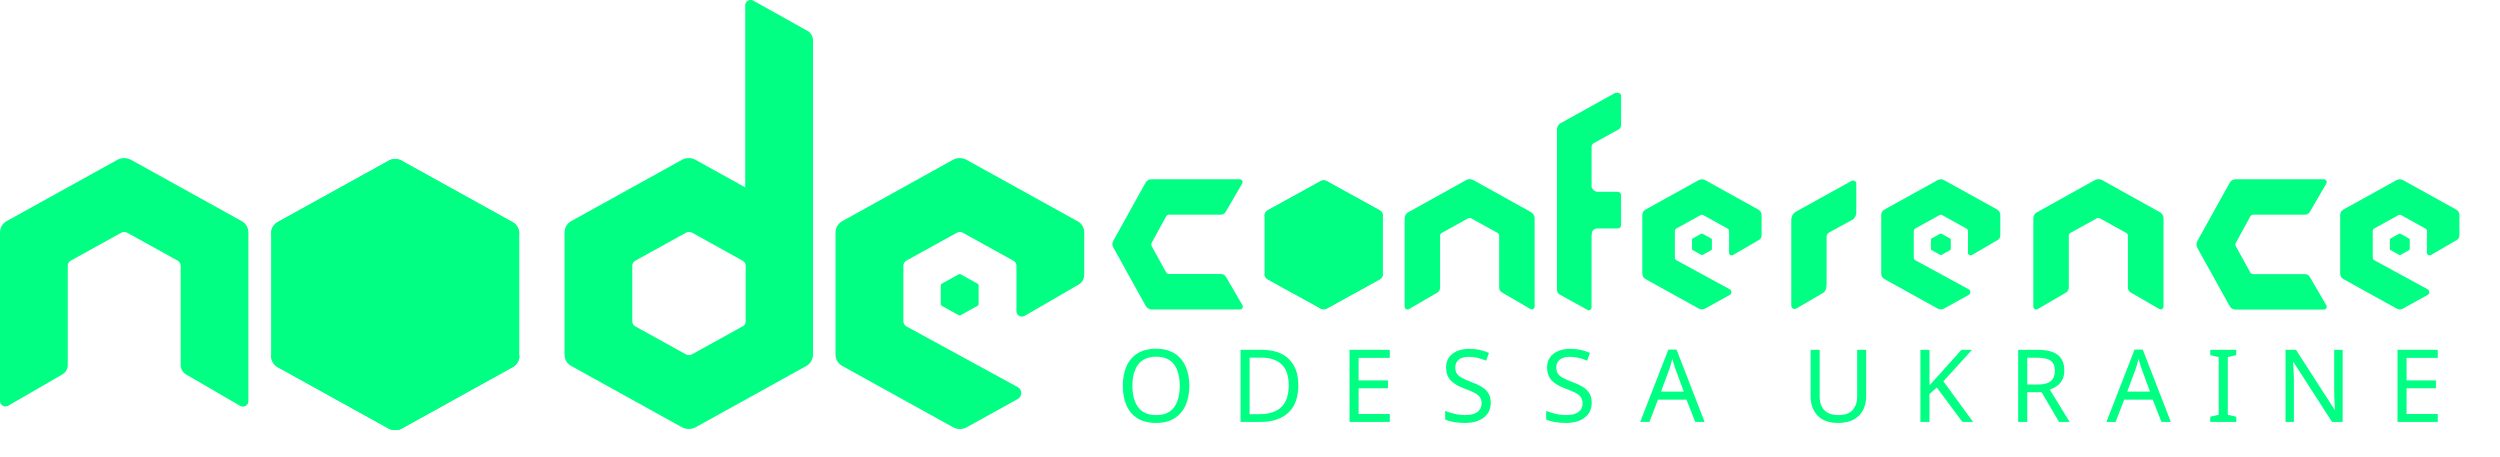
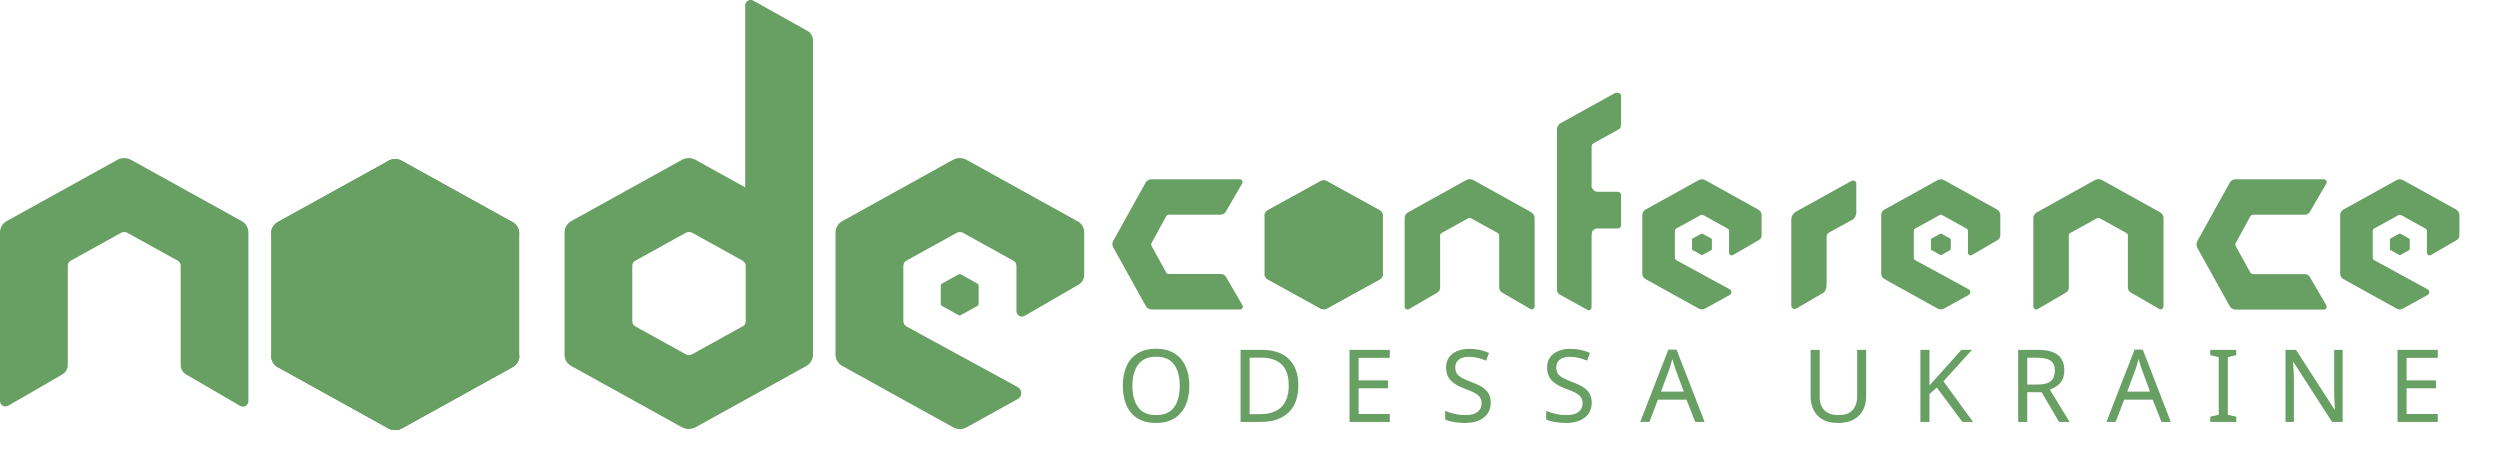
<svg xmlns="http://www.w3.org/2000/svg" viewBox="0 0 774.58 141.32">
  <defs>
    <style>
      .cls-1, .cls-2 {
-         fill: #01ff83;
+         fill: #689f63;
      }

      .cls-2 {
        font-size: 31.26px;
        font-family: Stolzl-Book, Stolzl;
        letter-spacing: 0.35em;
      }

      .cls-3 {
        letter-spacing: 0.36em;
      }

      .cls-4 {
        letter-spacing: 0.34em;
      }

      .cls-5 {
        letter-spacing: 0.35em;
      }
    </style>
  </defs>
  <g id="Слой_2" data-name="Слой 2">
    <g id="Слой_1-2" data-name="Слой 1">
      <path class="cls-1" d="M333.76,68.5l-34.33-19a4.4,4.4,0,0,0-4.15,0L261,68.5A4,4,0,0,0,258.87,72v37.85A4,4,0,0,0,261,113.4l34.33,19a4.31,4.31,0,0,0,4.15,0l15.85-8.77a2.11,2.11,0,0,0,0-3.69l-34.44-18.78a1.86,1.86,0,0,1-1-1.61V82.33a1.85,1.85,0,0,1,.9-1.56l15.64-8.64a2,2,0,0,1,1-.25,1.85,1.85,0,0,1,.93.25l15.64,8.66a1.76,1.76,0,0,1,.93,1.54V96.4a1.7,1.7,0,0,0,.84,1.47,1.75,1.75,0,0,0,1.69,0l16.79-9.73a3.37,3.37,0,0,0,1.67-2.92V72.05a4,4,0,0,0-2.08-3.55Z" />
      <path class="cls-1" d="M120.36,49.83,86,68.82A4,4,0,0,0,84,72.27v38A4,4,0,0,0,86,113.73l34.32,19a4.5,4.5,0,0,0,4.16,0l34.32-19a4,4,0,0,0,2.08-3.44v-38a4,4,0,0,0-2.08-3.45l-34.32-19a4.42,4.42,0,0,0-4.16,0" />
      <path class="cls-1" d="M297,85l-5.22,2.9a.58.58,0,0,0-.3.53v5.8a.58.58,0,0,0,.3.52l5.22,2.9a.76.76,0,0,0,.66,0l5.22-2.9a.59.59,0,0,0,.33-.52v-5.8a.59.59,0,0,0-.33-.53L297.67,85a.7.7,0,0,0-.33-.07A.82.82,0,0,0,297,85" />
      <path class="cls-1" d="M250.13,9.54,233.43.22a1.65,1.65,0,0,0-1.7,0,1.69,1.69,0,0,0-.84,1.45V58.06L215.47,49.5a4.4,4.4,0,0,0-4.15,0L177,68.5a4,4,0,0,0-2.08,3.44v38A3.94,3.94,0,0,0,177,113.4l34.33,19a4.48,4.48,0,0,0,4.15,0l34.33-19a4,4,0,0,0,2.08-3.44V12.52a3.46,3.46,0,0,0-1.75-3ZM230,101.16l-15.61,8.63a1.91,1.91,0,0,1-1.88,0l-15.61-8.63a1.8,1.8,0,0,1-1-1.56V82.33a1.81,1.81,0,0,1,1-1.59l15.61-8.63h0a1.92,1.92,0,0,1,1-.23,2.29,2.29,0,0,1,.95.23l15.58,8.63a1.83,1.83,0,0,1,1,1.59V99.6a1.81,1.81,0,0,1-.93,1.56Z" />
      <path class="cls-1" d="M120.36,49.83,84,110.29A4,4,0,0,0,86,113.73l34.32,19a4.5,4.5,0,0,0,4.16,0l36.4-60.48a4,4,0,0,0-2.08-3.45l-34.32-19a4.42,4.42,0,0,0-4.16,0" />
      <path class="cls-1" d="M120.36,49.83,86,68.82A4,4,0,0,0,84,72.27l36.4,60.48a4.5,4.5,0,0,0,4.16,0l34.32-19a4,4,0,0,0,2.08-3.44l-36.4-60.46a4.48,4.48,0,0,0-2.08-.52,4.15,4.15,0,0,0-2.08.52" />
      <path class="cls-1" d="M409.13,56.15l-16.33,9a1.92,1.92,0,0,0-1,1.64V84.92a1.9,1.9,0,0,0,1,1.64l16.33,9a2.16,2.16,0,0,0,2,0l16.33-9a1.9,1.9,0,0,0,1-1.64V66.83a1.9,1.9,0,0,0-1-1.64l-16.33-9a2.16,2.16,0,0,0-2,0" />
      <path class="cls-1" d="M409.13,56.15,391.81,84.92a1.9,1.9,0,0,0,1,1.64l16.33,9a2.16,2.16,0,0,0,2,0l17.32-28.78a1.9,1.9,0,0,0-1-1.64l-16.33-9a2.16,2.16,0,0,0-2,0" />
      <path class="cls-1" d="M409.13,56.15l-16.33,9a1.92,1.92,0,0,0-1,1.64l17.32,28.78a2.16,2.16,0,0,0,2,0l16.33-9a1.9,1.9,0,0,0,1-1.64L411.11,56.15a2.22,2.22,0,0,0-1-.24,2,2,0,0,0-1,.24" />
      <path class="cls-1" d="M527.14,72.39l-2.74,1.52a.29.29,0,0,0-.15.27v3a.3.3,0,0,0,.15.28L527.14,79a.43.43,0,0,0,.35,0l2.74-1.52a.32.32,0,0,0,.17-.28v-3a.31.31,0,0,0-.17-.27l-2.74-1.52a.37.37,0,0,0-.18,0,.38.38,0,0,0-.17,0" />
      <path class="cls-1" d="M544.78,64.93l-16.47-9.12a2.11,2.11,0,0,0-2,0l-16.47,9.12a1.92,1.92,0,0,0-1,1.69V84.78a1.92,1.92,0,0,0,1,1.69l16.47,9.13a2.07,2.07,0,0,0,2,0l7.6-4.21a1,1,0,0,0,0-1.77l-16.52-9a.92.92,0,0,1-.46-.78V71.56a.9.9,0,0,1,.43-.75l7.5-4.14a1,1,0,0,1,.46-.12.87.87,0,0,1,.45.12l7.5,4.16a.84.84,0,0,1,.45.73v6.75a.81.81,0,0,0,.4.71.86.86,0,0,0,.81,0L545,74.34a1.61,1.61,0,0,0,.8-1.4V66.63a1.93,1.93,0,0,0-1-1.7Z" />
      <path class="cls-1" d="M743.37,72.39l-2.74,1.52a.29.29,0,0,0-.16.27v3a.29.29,0,0,0,.16.28L743.37,79a.4.4,0,0,0,.34,0l2.74-1.52a.32.32,0,0,0,.17-.28v-3a.31.31,0,0,0-.17-.27l-2.74-1.52a.38.38,0,0,0-.34,0" />
      <path class="cls-1" d="M761,64.93l-16.47-9.12a2.11,2.11,0,0,0-2,0l-16.47,9.12a1.92,1.92,0,0,0-1,1.69V84.78a1.92,1.92,0,0,0,1,1.69l16.47,9.13a2.07,2.07,0,0,0,2,0l7.61-4.21a1,1,0,0,0,0-1.77l-16.52-9a.91.91,0,0,1-.47-.78V71.56a.91.91,0,0,1,.44-.75l7.5-4.14a.93.93,0,0,1,.46-.12.86.86,0,0,1,.44.12l7.5,4.16a.82.82,0,0,1,.45.73v6.75a.82.82,0,0,0,.41.71.86.86,0,0,0,.81,0l8.05-4.67a1.61,1.61,0,0,0,.8-1.4V66.63a1.93,1.93,0,0,0-1-1.7Z" />
      <path class="cls-1" d="M601.16,72.39l-2.73,1.52a.29.29,0,0,0-.16.27v3a.29.29,0,0,0,.16.28L601.16,79a.43.43,0,0,0,.35,0l2.74-1.52a.32.32,0,0,0,.17-.28v-3a.31.31,0,0,0-.17-.27l-2.74-1.52a.35.35,0,0,0-.17,0,.39.39,0,0,0-.18,0" />
      <path class="cls-1" d="M618.8,64.93l-16.47-9.12a2.11,2.11,0,0,0-2,0l-16.47,9.12a1.92,1.92,0,0,0-1,1.69V84.78a1.92,1.92,0,0,0,1,1.69l16.47,9.13a2.07,2.07,0,0,0,2,0l7.61-4.21a1,1,0,0,0,0-1.77l-16.53-9a.92.92,0,0,1-.46-.78V71.56a.91.91,0,0,1,.44-.75l7.5-4.14a.93.93,0,0,1,.46-.12.86.86,0,0,1,.44.12l7.5,4.16a.82.82,0,0,1,.45.73v6.75a.82.82,0,0,0,.41.71.86.86,0,0,0,.81,0l8-4.67a1.61,1.61,0,0,0,.8-1.4V66.63a1.93,1.93,0,0,0-1-1.7Z" />
      <path class="cls-1" d="M74.88,68.5l-34.32-19a4.42,4.42,0,0,0-4.16,0L2.08,68.5A4,4,0,0,0,0,72v52.23a1.73,1.73,0,0,0,.85,1.48,1.7,1.7,0,0,0,1.69,0L19.33,116A3.39,3.39,0,0,0,21,113V82.33a1.79,1.79,0,0,1,.9-1.56l15.63-8.64a2,2,0,0,1,1.92,0l15.63,8.64a1.85,1.85,0,0,1,.9,1.56V113A3.38,3.38,0,0,0,57.64,116l16.78,9.76a1.7,1.7,0,0,0,1.69,0,1.73,1.73,0,0,0,.85-1.48V72.05a4,4,0,0,0-2.08-3.55Z" />
      <path class="cls-1" d="M474.46,65.78l-18-10a2.32,2.32,0,0,0-2.17,0l-18,10a2.11,2.11,0,0,0-1.09,1.84V95a.89.89,0,0,0,.45.77.87.87,0,0,0,.88,0l8.79-5.11a1.76,1.76,0,0,0,.87-1.53V73a1,1,0,0,1,.47-.82l8.18-4.52a1.06,1.06,0,0,1,1,0l8.18,4.52a1,1,0,0,1,.47.82V89.09a1.76,1.76,0,0,0,.87,1.53l8.79,5.11a.89.89,0,0,0,1.33-.77V67.64a2.12,2.12,0,0,0-1.09-1.86Z" />
      <path class="cls-1" d="M669.26,65.78l-18-10a2.26,2.26,0,0,0-1.09-.27,2.29,2.29,0,0,0-1.09.27l-18,10a2.09,2.09,0,0,0-1.09,1.84V95a.89.89,0,0,0,1.33.77l8.78-5.11a1.75,1.75,0,0,0,.88-1.53V73a.93.93,0,0,1,.47-.82l8.18-4.52a1,1,0,0,1,1,0l8.18,4.52a1,1,0,0,1,.48.82V89.09a1.76,1.76,0,0,0,.87,1.53L669,95.73a.89.89,0,0,0,1.33-.77V67.64a2.11,2.11,0,0,0-1.08-1.86Z" />
      <path class="cls-1" d="M354.91,56.65l-10,18a2.26,2.26,0,0,0-.27,1.09A2.29,2.29,0,0,0,345,76.8l10,18a2.09,2.09,0,0,0,1.84,1.09h27.34a.91.91,0,0,0,.77-.44.89.89,0,0,0,0-.89l-5.11-8.78a1.75,1.75,0,0,0-1.53-.88H362.15a.93.93,0,0,1-.82-.47l-4.52-8.18a1,1,0,0,1,0-1L361.33,67a1,1,0,0,1,.82-.48h16.07a1.74,1.74,0,0,0,1.53-.87l5.11-8.78a.89.89,0,0,0,0-.89.91.91,0,0,0-.77-.44H356.77a2.11,2.11,0,0,0-1.86,1.08Z" />
      <path class="cls-1" d="M690.82,56.65l-10,18a2.26,2.26,0,0,0-.27,1.09,2.29,2.29,0,0,0,.27,1.09l10,18a2.1,2.1,0,0,0,1.84,1.09H720a.89.89,0,0,0,.77-1.33l-5.11-8.78a1.75,1.75,0,0,0-1.53-.88H698.06a.93.93,0,0,1-.82-.47l-4.52-8.18a1,1,0,0,1,0-1L697.24,67a1,1,0,0,1,.82-.48h16.07a1.74,1.74,0,0,0,1.53-.87l5.11-8.78a.89.89,0,0,0-.77-1.33H692.68a2.12,2.12,0,0,0-1.86,1.08Z" />
      <path class="cls-1" d="M493.12,95.38a.93.93,0,0,1-1.05.76l-8.78-4.85a1.67,1.67,0,0,1-.89-1.42V40.59a2.46,2.46,0,0,1,.87-2.28l17.06-9.46s1.42-.51,1.93.58V38.8a1.44,1.44,0,0,1-.94,1.39l-7.6,4.2a1.26,1.26,0,0,0-.59,1.12C493.13,46.32,493.12,95.38,493.12,95.38Z" />
      <path class="cls-1" d="M493.13,58s.57,1.42,1.84,1.42h6.19a1.07,1.07,0,0,1,1.1,1.2v9.23s-.18.93-.93.93h-6.41a1.8,1.8,0,0,0-1.79,2H488.3V63.32Z" />
      <path class="cls-1" d="M556.59,95.58l8-4.68s1.35-.38,1.35-2.81V73.67a1.66,1.66,0,0,1,.72-1.61L574.08,68a2.86,2.86,0,0,0,1.06-2.56V56.6a1.08,1.08,0,0,0-1.59-.49L556.3,65.66A2.85,2.85,0,0,0,555,68V94.77A1.05,1.05,0,0,0,556.59,95.58Z" />
      <text class="cls-2" transform="translate(345.98 130.73)">ODE<tspan class="cls-3" x="100.19" y="0">S</tspan>
        <tspan class="cls-4" x="131.48" y="0">S</tspan>
        <tspan class="cls-5" x="162.21" y="0">A UKRAINE</tspan>
      </text>
    </g>
  </g>
</svg>
